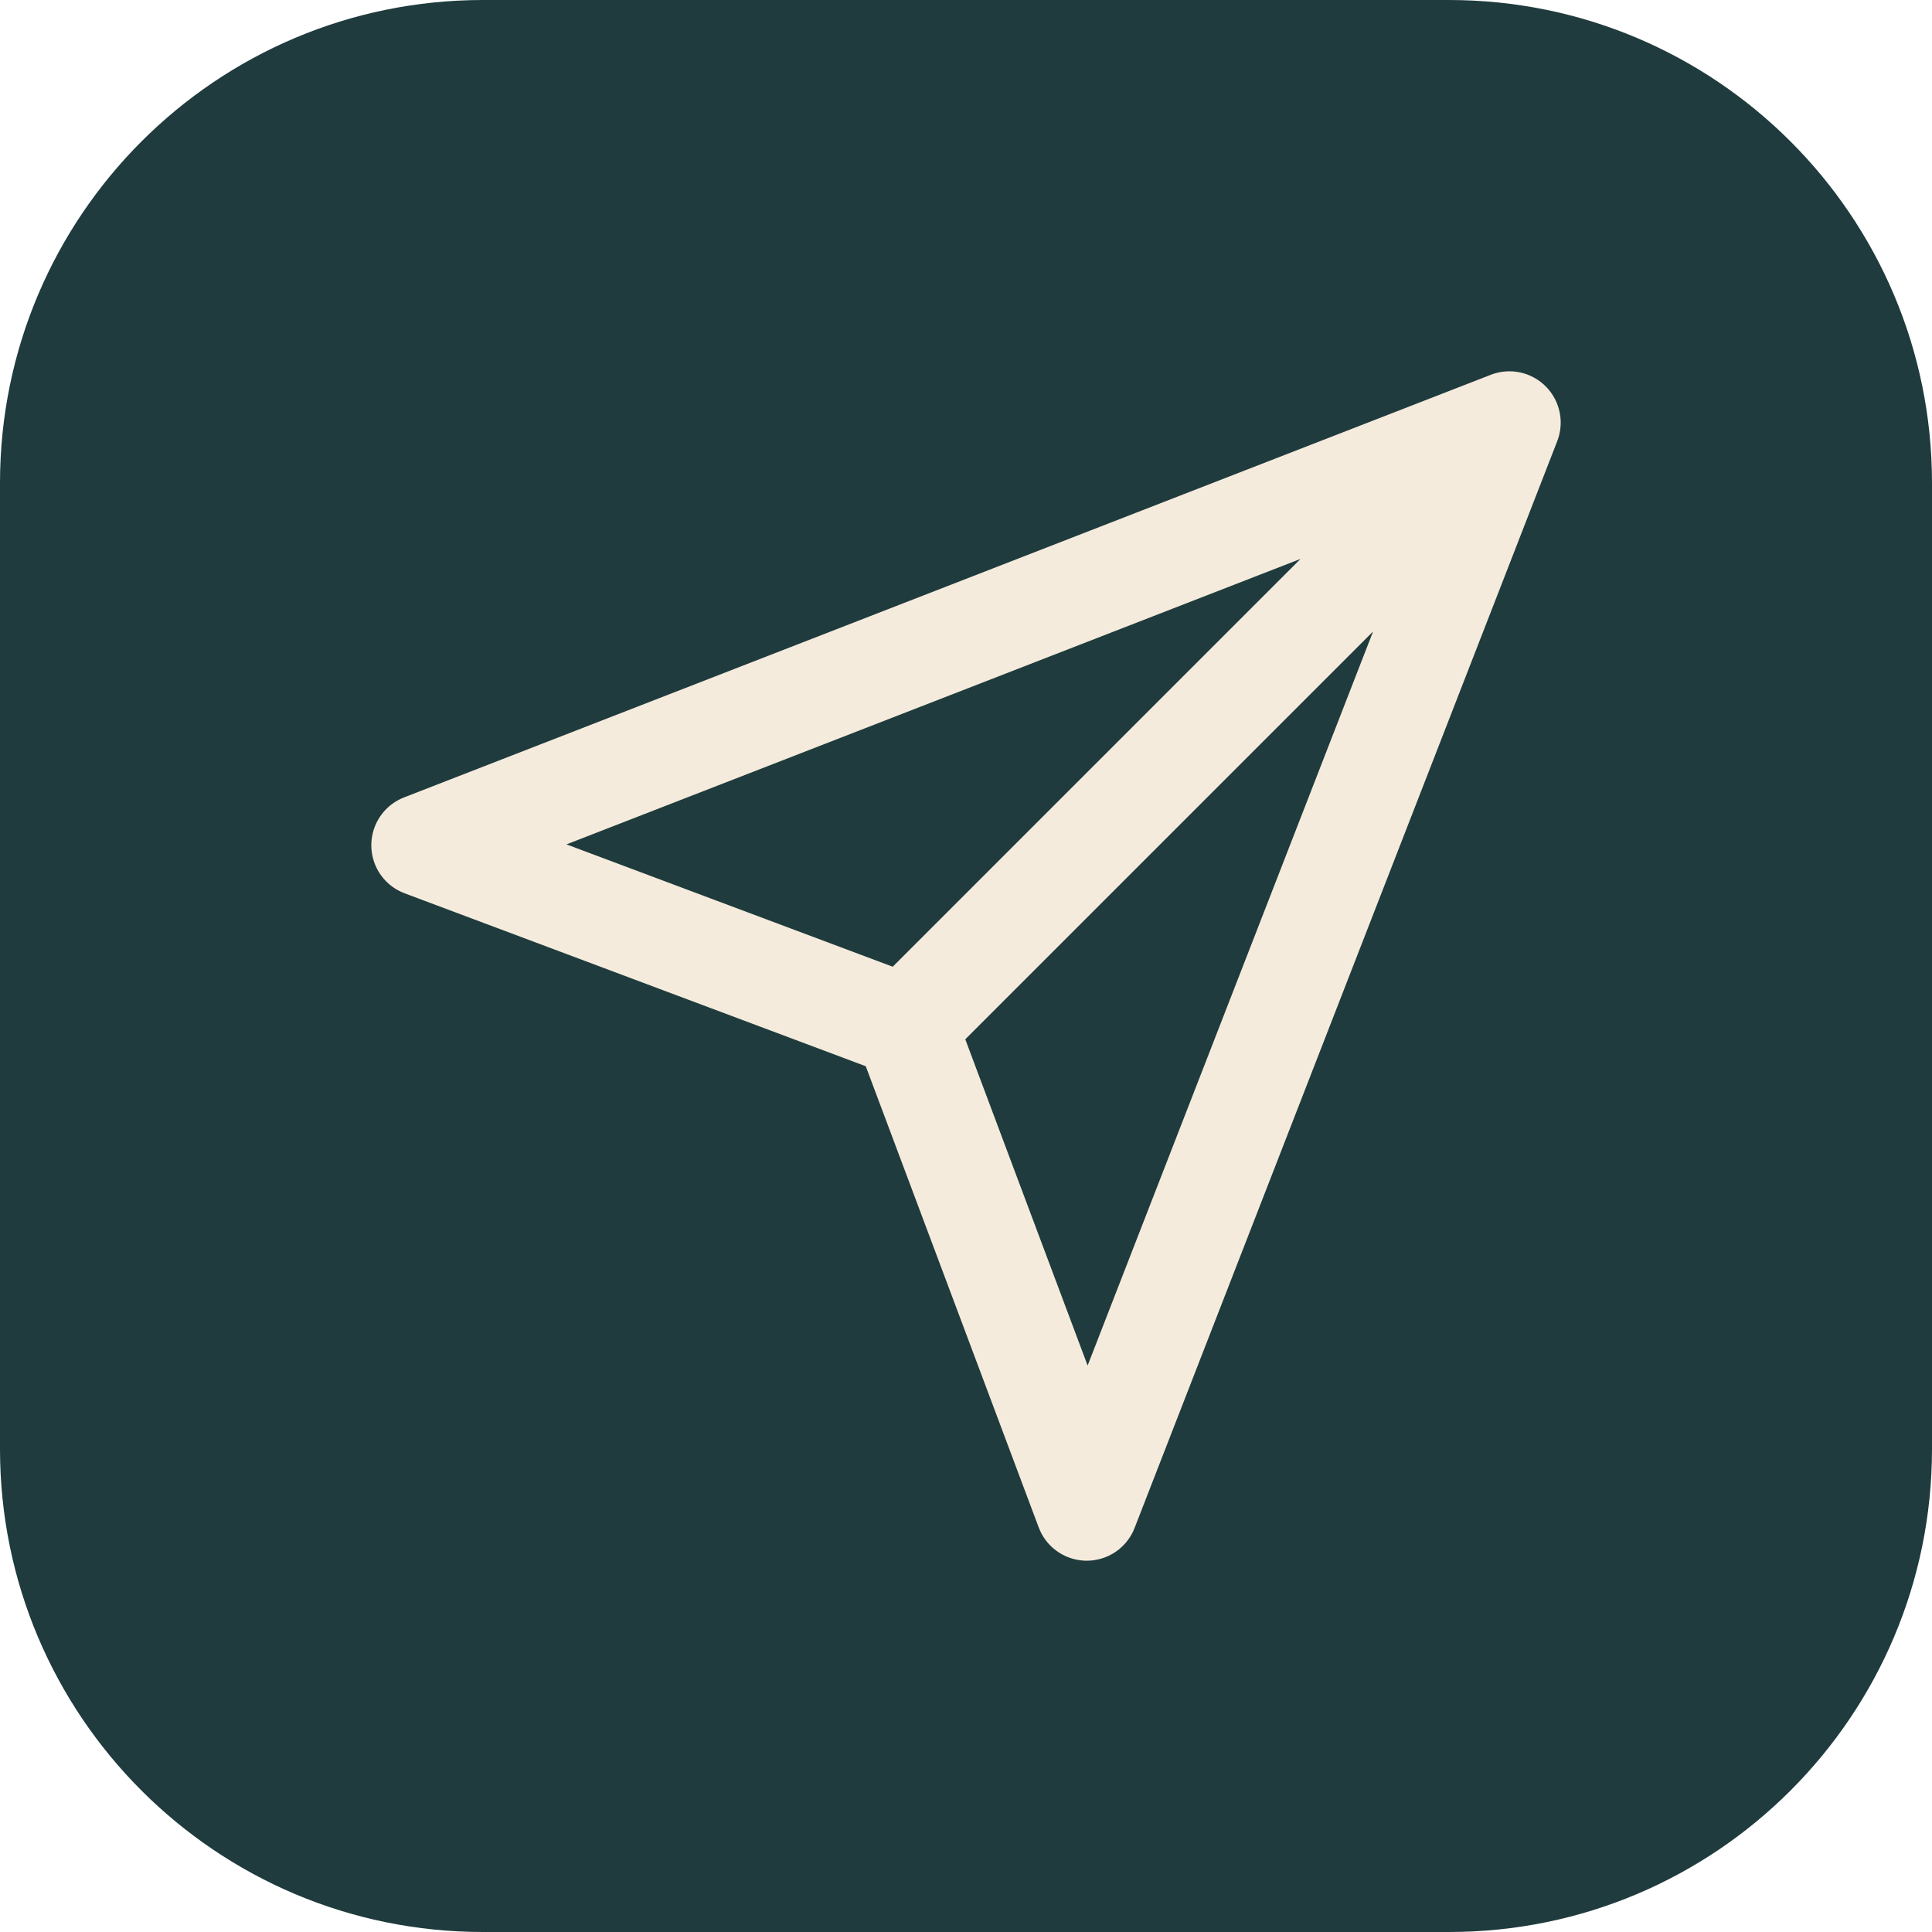
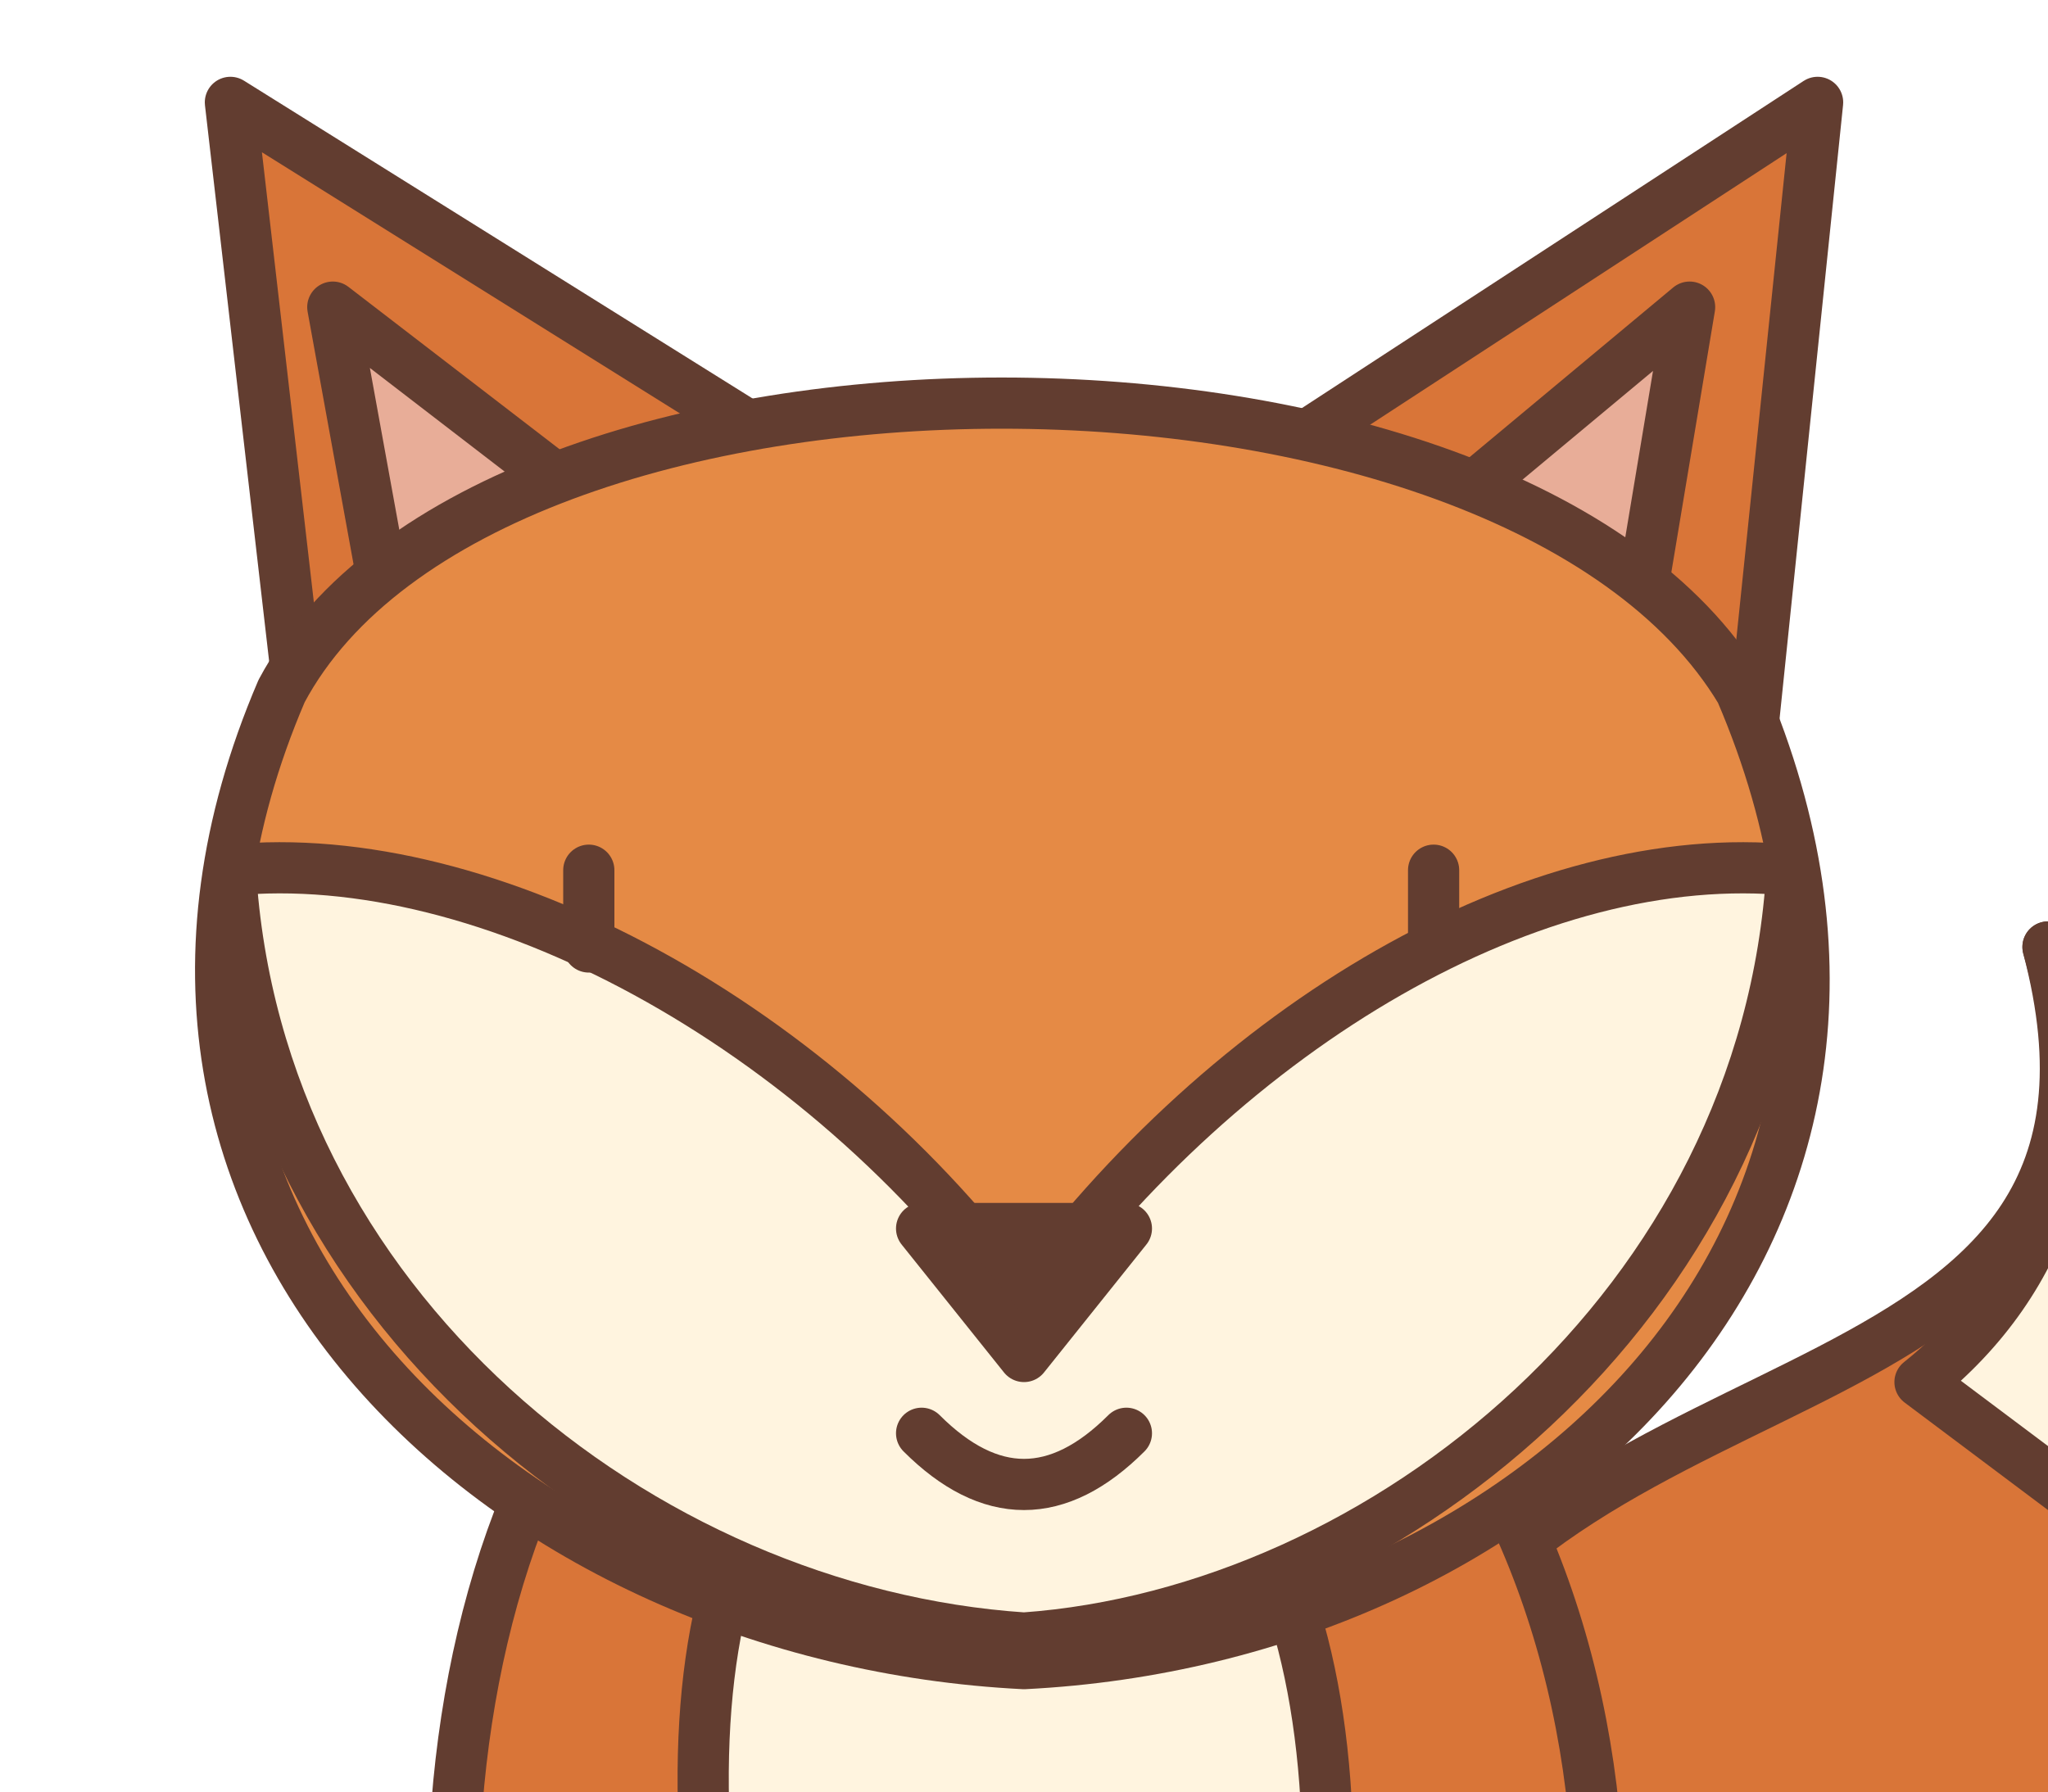
- <svg xmlns="http://www.w3.org/2000/svg" viewBox="0 0 32 32">
-   <rect width="32" height="32" rx="8" fill="#1f3b3d" />
-   <path d="m3 10 18-7-7 18-3-8-8-3Zm8 3L21 3" transform="translate(4 4)" fill="none" stroke="#f5ebdc" stroke-width="1.7" stroke-linejoin="round" />
+ <svg xmlns="http://www.w3.org/2000/svg" viewBox="20 5 80 70">
+   <g stroke="#623d30" stroke-width="2" stroke-linecap="round" stroke-linejoin="round">
+     <g class="fox-tail">
+       <path d="M75 87c37 4 42-35 25-45 5 19-19 15-26 30" fill="#d97538" />
+       <path d="M100 42c9 5 12 16 7 26l-12-9c5-4 7-10 5-17Z" fill="#fff4df" />
+     </g>
+     <path d="M39 90c-4-16 1-39 19-40 20 0 28 23 23 40Z" fill="#d97538" />
+     <path d="M49 87c-4-18 0-29 10-29s15 12 12 29" fill="#fff4df" />
+     <path d="M32 35 29 9l24 15m15 0L91 9l-3 29" fill="#d97538" />
+     <path d="m35 28-2-11 13 10m28 0 12-10-2 12" fill="#e8ad98" />
+     <path d="M31 32c8-15 48-15 57 0 9 21-8 37-28 38-20-1-38-17-29-38Z" fill="#e58a45" />
+     <path d="M29 39c10-1 23 6 31 17 8-11 20-18 30-17-1 17-16 29-30 30-15-1-30-13-31-30Z" fill="#fff4df" />
+     <g class="fox-eyes">
+       <path d="M43 39v3m33-3v3" />
+     </g>
+     <path d="m56 53 4 5 4-5Z" fill="#623d30" />
+     <path d="M56 61q4 4 8 0" fill="none" />
+     <path d="M38 90h18m9 0h18" fill="none" />
+   </g>
</svg>
